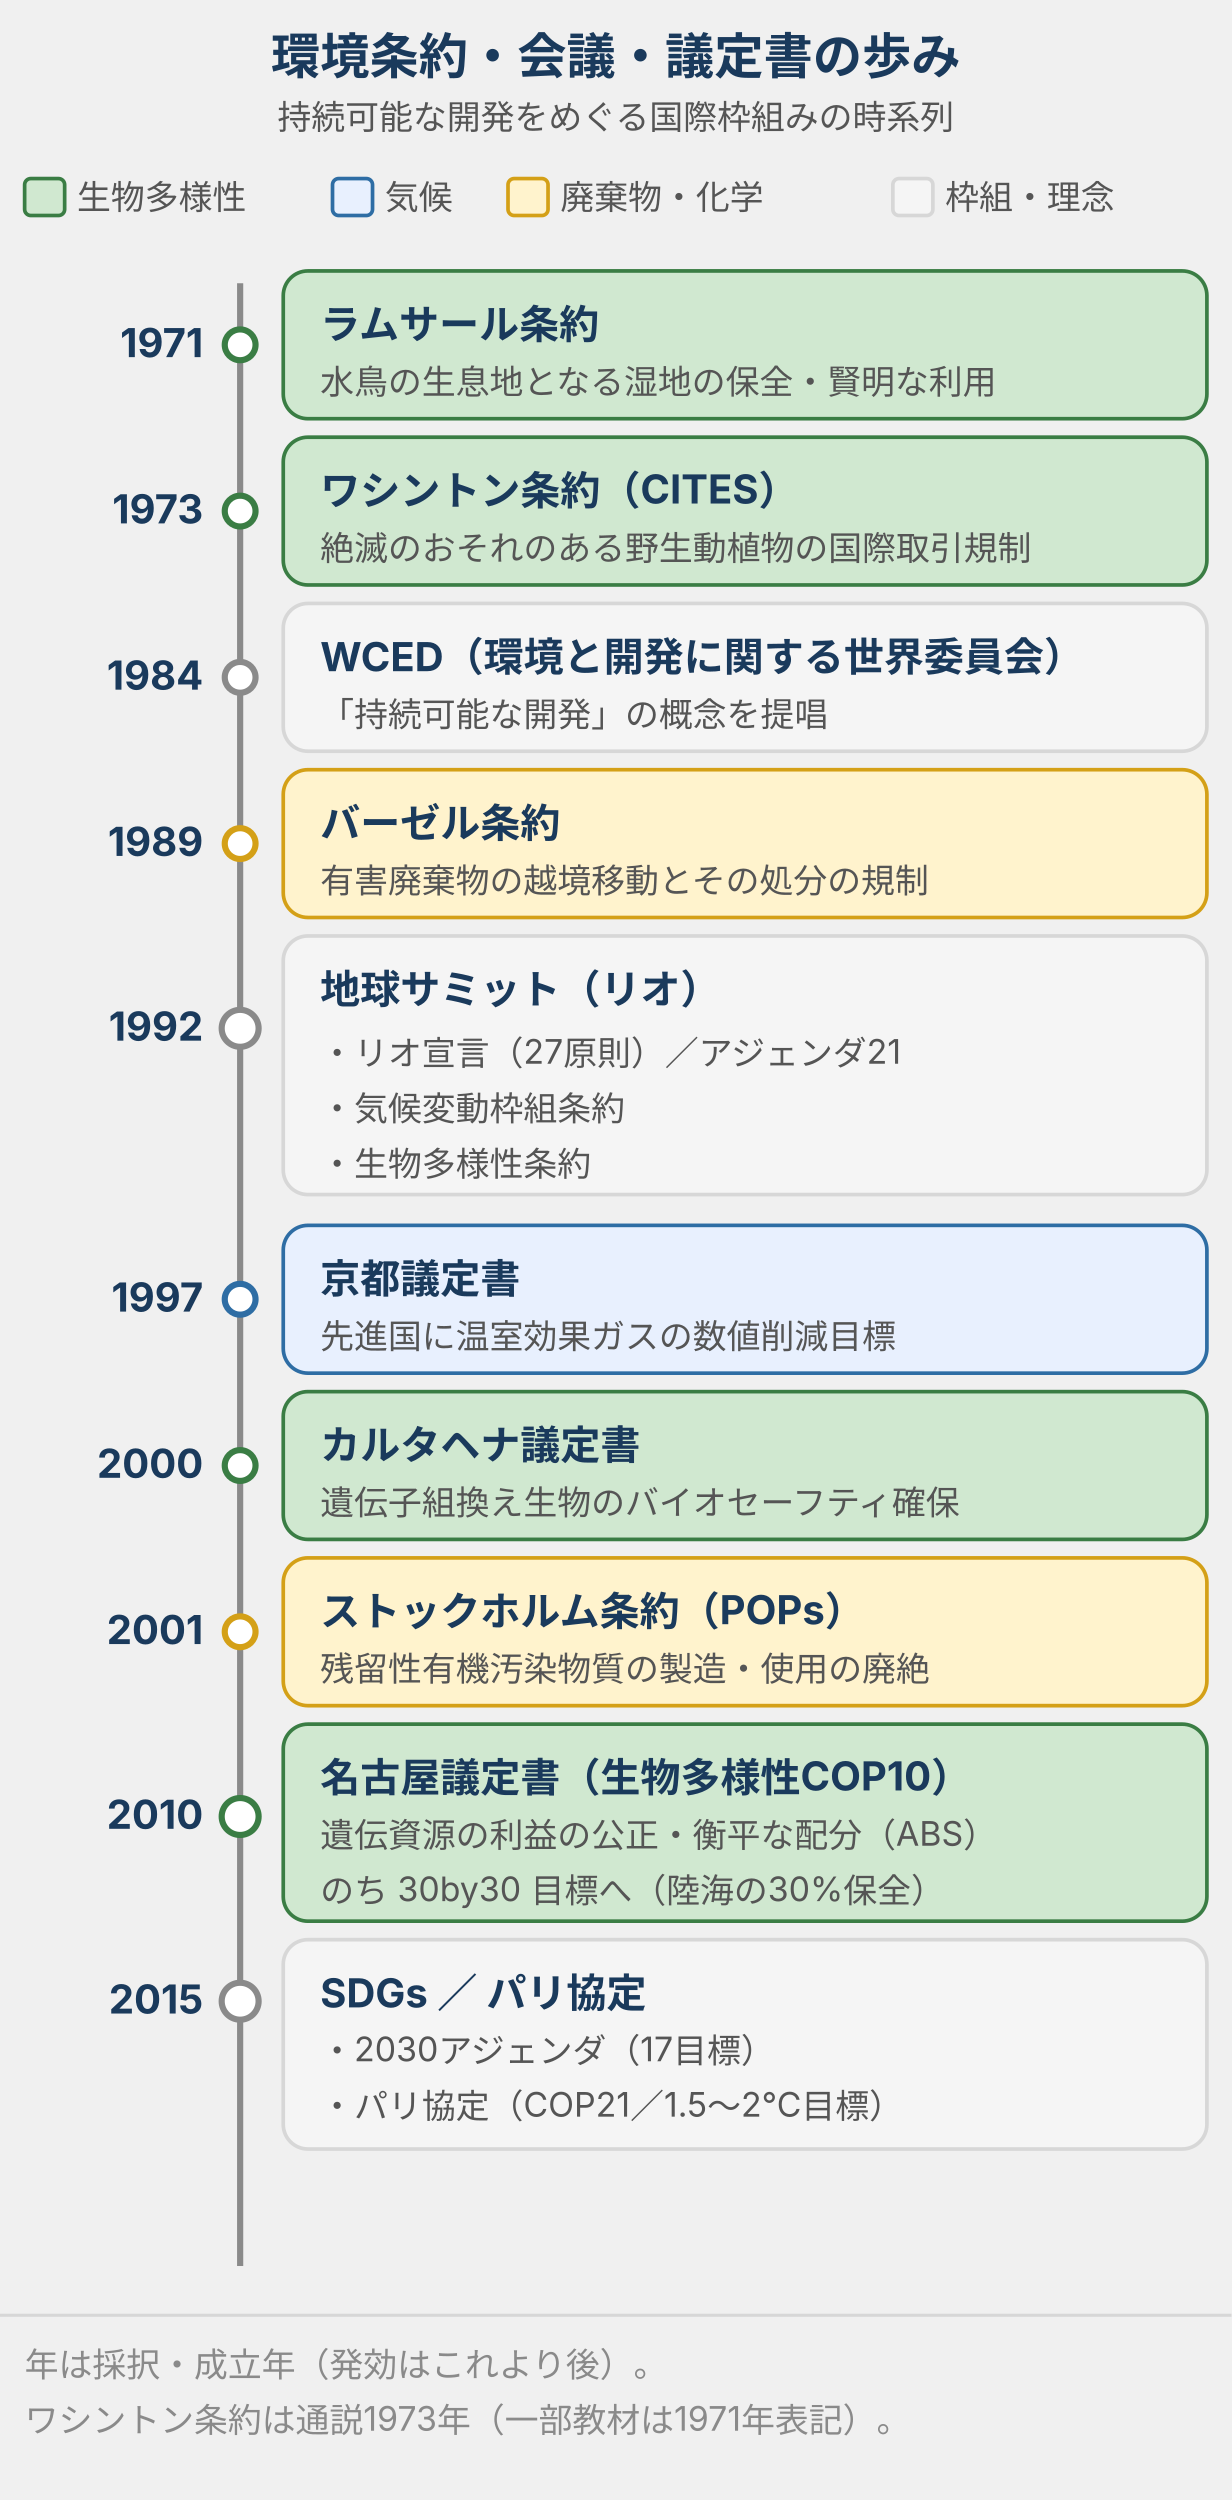
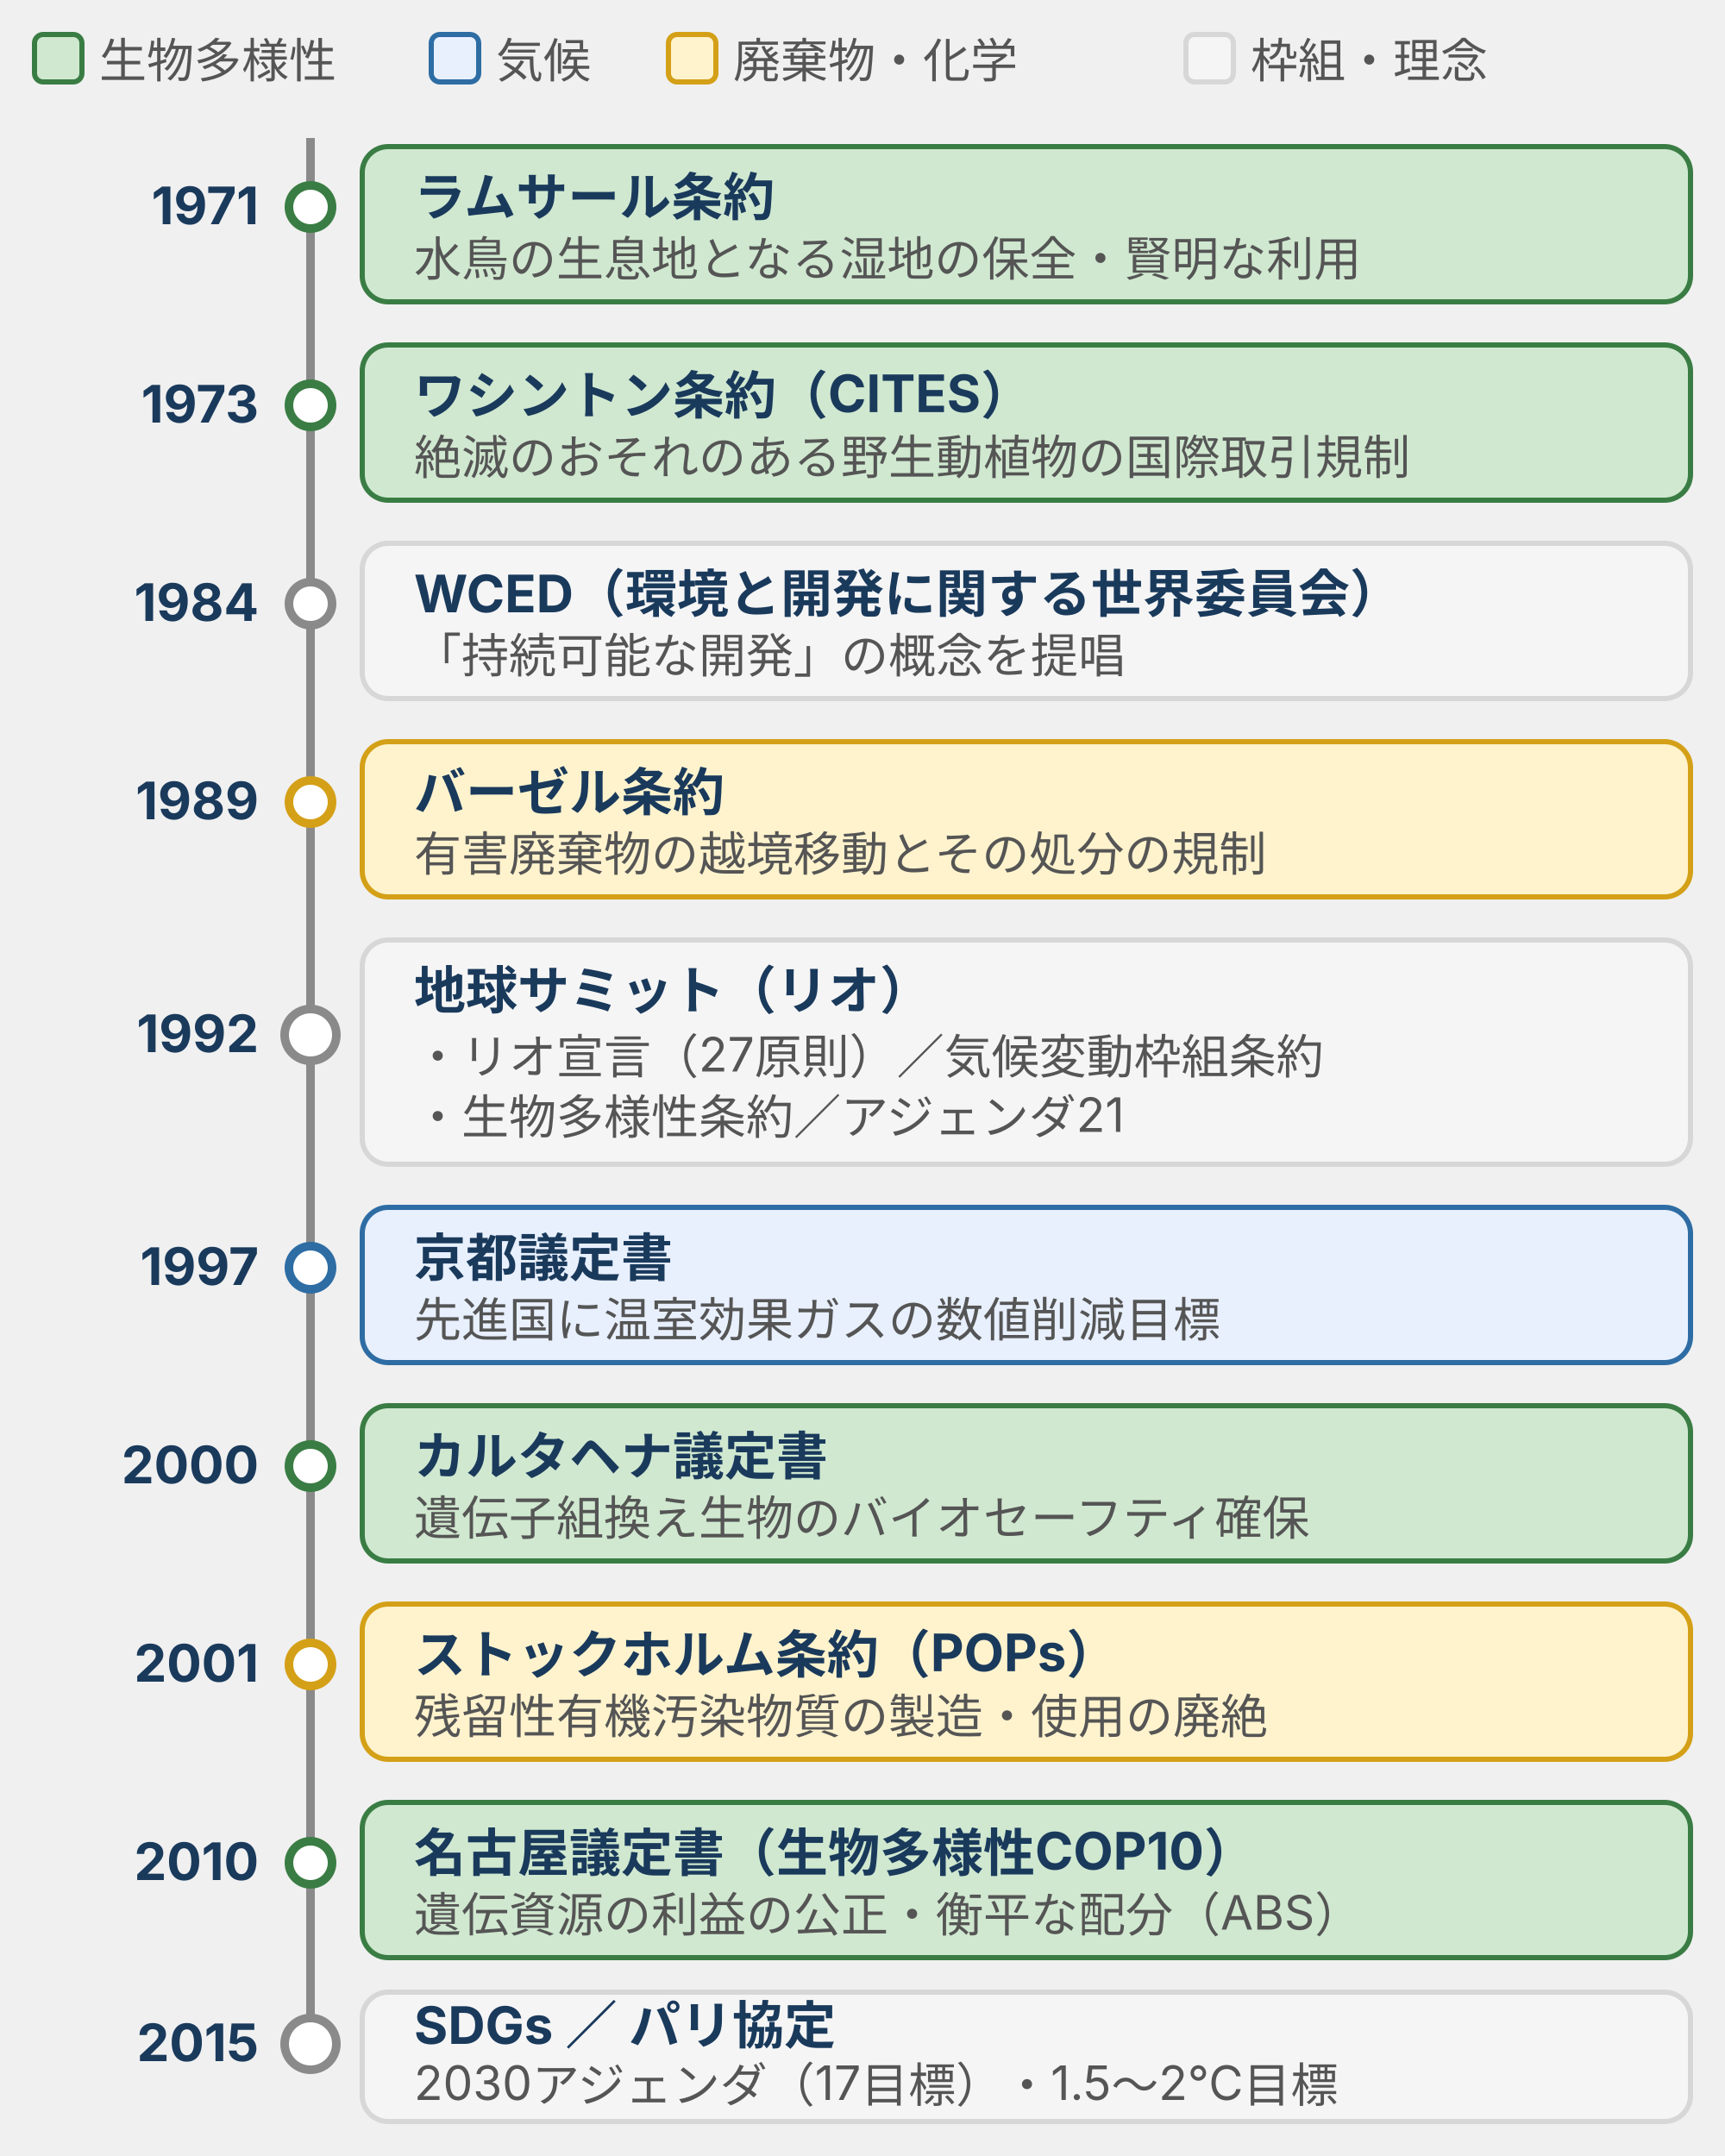
- <svg xmlns="http://www.w3.org/2000/svg" viewBox="0 0 400 812" style="max-width:400px;width:100%" role="img" aria-label="環境条約・会議・議定書の時系列。1971ラムサール条約から2015パリ協定・SDGsまでの主要な国際枠組みを、自然・気候・廃棄物・枠組の4分野に色分けして年代順に並べた図">
+ <svg xmlns="http://www.w3.org/2000/svg" viewBox="0 0 400 500" width="400" height="500" style="max-width:400px;width:100%" role="img" aria-label="環境条約・会議・議定書の時系列。1971ラムサール条約から2015パリ協定・SDGsまでの主要な国際枠組みを、自然・気候・廃棄物・枠組の4分野に色分けして年代順に並べた図">
  <defs>
    <style>
      text { font-family: Inter, "Noto Sans JP", "Hiragino Kaku Gothic ProN", sans-serif; }
-       .t-title { font-size: 16px; font-weight: bold; fill: #1a3a5c; }
-       .t-sub   { font-size: 11px; fill: #555; }
-       .t-year  { font-size: 13px; font-weight: bold; fill: #1a3a5c; }
-       .t-name  { font-size: 13px; font-weight: bold; fill: #1a3a5c; }
+       .t-year  { font-size: 12px; font-weight: bold; fill: #1a3a5c; }
+       .t-name  { font-size: 12px; font-weight: bold; fill: #1a3a5c; }
      .t-note  { font-size: 11px; fill: #555; }
      .t-leg   { font-size: 11px; fill: #555; }
      .t-foot  { font-size: 11px; fill: #8a8a8a; }
      .nature  { fill: #d0e8d0; stroke: #3a7d44; stroke-width: 1.2; }
      .climate { fill: #e8f0fe; stroke: #2e6da4; stroke-width: 1.2; }
      .pollut  { fill: #fff3cd; stroke: #d4a017; stroke-width: 1.2; }
      .frame   { fill: #f5f5f5; stroke: #d7d7d7; stroke-width: 1.2; }
      .d-nature  { fill: #ffffff; stroke: #3a7d44; stroke-width: 2; }
      .d-climate { fill: #ffffff; stroke: #2e6da4; stroke-width: 2; }
      .d-pollut  { fill: #ffffff; stroke: #d4a017; stroke-width: 2; }
      .d-frame   { fill: #ffffff; stroke: #8a8a8a; stroke-width: 2; }
    </style>
  </defs>
-   <text class="t-title" x="200" y="24" text-anchor="middle">環境条約・会議・議定書の歩み</text>
-   <text class="t-sub" x="200" y="42" text-anchor="middle">持続可能な開発をめぐる国際枠組みの時系列</text>
-   <rect x="8" y="58" width="13" height="12" rx="2" class="nature" />
-   <text class="t-leg" x="25" y="68">生物多様性</text>
-   <rect x="108" y="58" width="13" height="12" rx="2" class="climate" />
-   <text class="t-leg" x="125" y="68">気候</text>
-   <rect x="165" y="58" width="13" height="12" rx="2" class="pollut" />
-   <text class="t-leg" x="182" y="68">廃棄物・化学</text>
-   <rect x="290" y="58" width="13" height="12" rx="2" class="frame" />
-   <text class="t-leg" x="307" y="68">枠組・理念</text>
-   <line x1="78" y1="92" x2="78" y2="736" stroke="#8a8a8a" stroke-width="2" />
-   <text class="t-year" x="66" y="116" text-anchor="end">1971</text>
-   <circle class="d-nature" cx="78" cy="112" r="5" />
-   <rect class="nature" x="92" y="88" width="300" height="48" rx="8" />
-   <text class="t-name" x="104" y="110">ラムサール条約</text>
-   <text class="t-note" x="104" y="128">水鳥の生息地となる湿地の保全・賢明な利用</text>
-   <text class="t-year" x="66" y="170" text-anchor="end">1973</text>
-   <circle class="d-nature" cx="78" cy="166" r="5" />
-   <rect class="nature" x="92" y="142" width="300" height="48" rx="8" />
-   <text class="t-name" x="104" y="164">ワシントン条約（CITES）</text>
-   <text class="t-note" x="104" y="182">絶滅のおそれのある野生動植物の国際取引規制</text>
-   <text class="t-year" x="66" y="224" text-anchor="end">1984</text>
-   <circle class="d-frame" cx="78" cy="220" r="5" />
-   <rect class="frame" x="92" y="196" width="300" height="48" rx="8" />
-   <text class="t-name" x="104" y="218">WCED（環境と開発に関する世界委員会）</text>
-   <text class="t-note" x="104" y="236">「持続可能な開発」の概念を提唱</text>
-   <text class="t-year" x="66" y="278" text-anchor="end">1989</text>
-   <circle class="d-pollut" cx="78" cy="274" r="5" />
-   <rect class="pollut" x="92" y="250" width="300" height="48" rx="8" />
-   <text class="t-name" x="104" y="272">バーゼル条約</text>
-   <text class="t-note" x="104" y="290">有害廃棄物の越境移動とその処分の規制</text>
-   <text class="t-year" x="66" y="338" text-anchor="end">1992</text>
-   <circle class="d-frame" cx="78" cy="334" r="6" />
-   <rect class="frame" x="92" y="304" width="300" height="84" rx="8" />
-   <text class="t-name" x="104" y="326">地球サミット（リオ）</text>
-   <text class="t-note" x="104" y="346">・リオ宣言（27原則）／アジェンダ21</text>
-   <text class="t-note" x="104" y="364">・気候変動枠組条約</text>
-   <text class="t-note" x="104" y="382">・生物多様性条約</text>
-   <text class="t-year" x="66" y="426" text-anchor="end">1997</text>
-   <circle class="d-climate" cx="78" cy="422" r="5" />
-   <rect class="climate" x="92" y="398" width="300" height="48" rx="8" />
-   <text class="t-name" x="104" y="420">京都議定書</text>
-   <text class="t-note" x="104" y="438">先進国に温室効果ガスの数値削減目標</text>
-   <text class="t-year" x="66" y="480" text-anchor="end">2000</text>
-   <circle class="d-nature" cx="78" cy="476" r="5" />
-   <rect class="nature" x="92" y="452" width="300" height="48" rx="8" />
-   <text class="t-name" x="104" y="474">カルタヘナ議定書</text>
-   <text class="t-note" x="104" y="492">遺伝子組換え生物のバイオセーフティ確保</text>
-   <text class="t-year" x="66" y="534" text-anchor="end">2001</text>
-   <circle class="d-pollut" cx="78" cy="530" r="5" />
-   <rect class="pollut" x="92" y="506" width="300" height="48" rx="8" />
-   <text class="t-name" x="104" y="528">ストックホルム条約（POPs）</text>
-   <text class="t-note" x="104" y="546">残留性有機汚染物質の製造・使用の廃絶</text>
-   <text class="t-year" x="66" y="594" text-anchor="end">2010</text>
-   <circle class="d-nature" cx="78" cy="590" r="6" />
-   <rect class="nature" x="92" y="560" width="300" height="64" rx="8" />
-   <text class="t-name" x="104" y="582">名古屋議定書（生物多様性COP10）</text>
-   <text class="t-note" x="104" y="600">遺伝資源の利益の公正・衡平な配分（ABS）</text>
-   <text class="t-note" x="104" y="618">のち 30by30 目標へ（陸海の30%保全）</text>
-   <text class="t-year" x="66" y="654" text-anchor="end">2015</text>
-   <circle class="d-frame" cx="78" cy="650" r="6" />
-   <rect class="frame" x="92" y="630" width="300" height="68" rx="8" />
-   <text class="t-name" x="104" y="652">SDGs ／ パリ協定</text>
-   <text class="t-note" x="104" y="670">・2030アジェンダ（17目標）</text>
-   <text class="t-note" x="104" y="688">・パリ協定（COP21／1.5〜2℃目標）</text>
-   <line x1="0" y1="752" x2="400" y2="752" stroke="#d7d7d7" stroke-width="1" />
-   <text class="t-foot" x="8" y="772">年は採択・成立年（発効はこれより後）。</text>
-   <text class="t-foot" x="8" y="790">ワシントン条約は通説1973年（一部教材は1971年表記）。</text>
+   <rect x="8" y="8" width="11" height="11" rx="2" class="nature" />
+   <text class="t-leg" x="23" y="18">生物多様性</text>
+   <rect x="100" y="8" width="11" height="11" rx="2" class="climate" />
+   <text class="t-leg" x="115" y="18">気候</text>
+   <rect x="155" y="8" width="11" height="11" rx="2" class="pollut" />
+   <text class="t-leg" x="170" y="18">廃棄物・化学</text>
+   <rect x="275" y="8" width="11" height="11" rx="2" class="frame" />
+   <text class="t-leg" x="290" y="18">枠組・理念</text>
+   <line x1="72" y1="32" x2="72" y2="476" stroke="#8a8a8a" stroke-width="2" />
+   <text class="t-year" x="60" y="52" text-anchor="end">1971</text>
+   <circle class="d-nature" cx="72" cy="48" r="5" />
+   <rect class="nature" x="84" y="34" width="308" height="36" rx="6" />
+   <text class="t-name" x="96" y="50">ラムサール条約</text>
+   <text class="t-note" x="96" y="64">水鳥の生息地となる湿地の保全・賢明な利用</text>
+   <text class="t-year" x="60" y="98" text-anchor="end">1973</text>
+   <circle class="d-nature" cx="72" cy="94" r="5" />
+   <rect class="nature" x="84" y="80" width="308" height="36" rx="6" />
+   <text class="t-name" x="96" y="96">ワシントン条約（CITES）</text>
+   <text class="t-note" x="96" y="110">絶滅のおそれのある野生動植物の国際取引規制</text>
+   <text class="t-year" x="60" y="144" text-anchor="end">1984</text>
+   <circle class="d-frame" cx="72" cy="140" r="5" />
+   <rect class="frame" x="84" y="126" width="308" height="36" rx="6" />
+   <text class="t-name" x="96" y="142">WCED（環境と開発に関する世界委員会）</text>
+   <text class="t-note" x="96" y="156">「持続可能な開発」の概念を提唱</text>
+   <text class="t-year" x="60" y="190" text-anchor="end">1989</text>
+   <circle class="d-pollut" cx="72" cy="186" r="5" />
+   <rect class="pollut" x="84" y="172" width="308" height="36" rx="6" />
+   <text class="t-name" x="96" y="188">バーゼル条約</text>
+   <text class="t-note" x="96" y="202">有害廃棄物の越境移動とその処分の規制</text>
+   <text class="t-year" x="60" y="244" text-anchor="end">1992</text>
+   <circle class="d-frame" cx="72" cy="240" r="6" />
+   <rect class="frame" x="84" y="218" width="308" height="52" rx="6" />
+   <text class="t-name" x="96" y="234">地球サミット（リオ）</text>
+   <text class="t-note" x="96" y="249">・リオ宣言（27原則）／気候変動枠組条約</text>
+   <text class="t-note" x="96" y="263">・生物多様性条約／アジェンダ21</text>
+   <text class="t-year" x="60" y="298" text-anchor="end">1997</text>
+   <circle class="d-climate" cx="72" cy="294" r="5" />
+   <rect class="climate" x="84" y="280" width="308" height="36" rx="6" />
+   <text class="t-name" x="96" y="296">京都議定書</text>
+   <text class="t-note" x="96" y="310">先進国に温室効果ガスの数値削減目標</text>
+   <text class="t-year" x="60" y="344" text-anchor="end">2000</text>
+   <circle class="d-nature" cx="72" cy="340" r="5" />
+   <rect class="nature" x="84" y="326" width="308" height="36" rx="6" />
+   <text class="t-name" x="96" y="342">カルタヘナ議定書</text>
+   <text class="t-note" x="96" y="356">遺伝子組換え生物のバイオセーフティ確保</text>
+   <text class="t-year" x="60" y="390" text-anchor="end">2001</text>
+   <circle class="d-pollut" cx="72" cy="386" r="5" />
+   <rect class="pollut" x="84" y="372" width="308" height="36" rx="6" />
+   <text class="t-name" x="96" y="388">ストックホルム条約（POPs）</text>
+   <text class="t-note" x="96" y="402">残留性有機汚染物質の製造・使用の廃絶</text>
+   <text class="t-year" x="60" y="436" text-anchor="end">2010</text>
+   <circle class="d-nature" cx="72" cy="432" r="5" />
+   <rect class="nature" x="84" y="418" width="308" height="36" rx="6" />
+   <text class="t-name" x="96" y="434">名古屋議定書（生物多様性COP10）</text>
+   <text class="t-note" x="96" y="448">遺伝資源の利益の公正・衡平な配分（ABS）</text>
+   <text class="t-year" x="60" y="478" text-anchor="end">2015</text>
+   <circle class="d-frame" cx="72" cy="474" r="6" />
+   <rect class="frame" x="84" y="462" width="308" height="30" rx="6" />
+   <text class="t-name" x="96" y="474">SDGs ／ パリ協定</text>
+   <text class="t-note" x="96" y="487">2030アジェンダ（17目標）・1.5〜2℃目標</text>
</svg>
